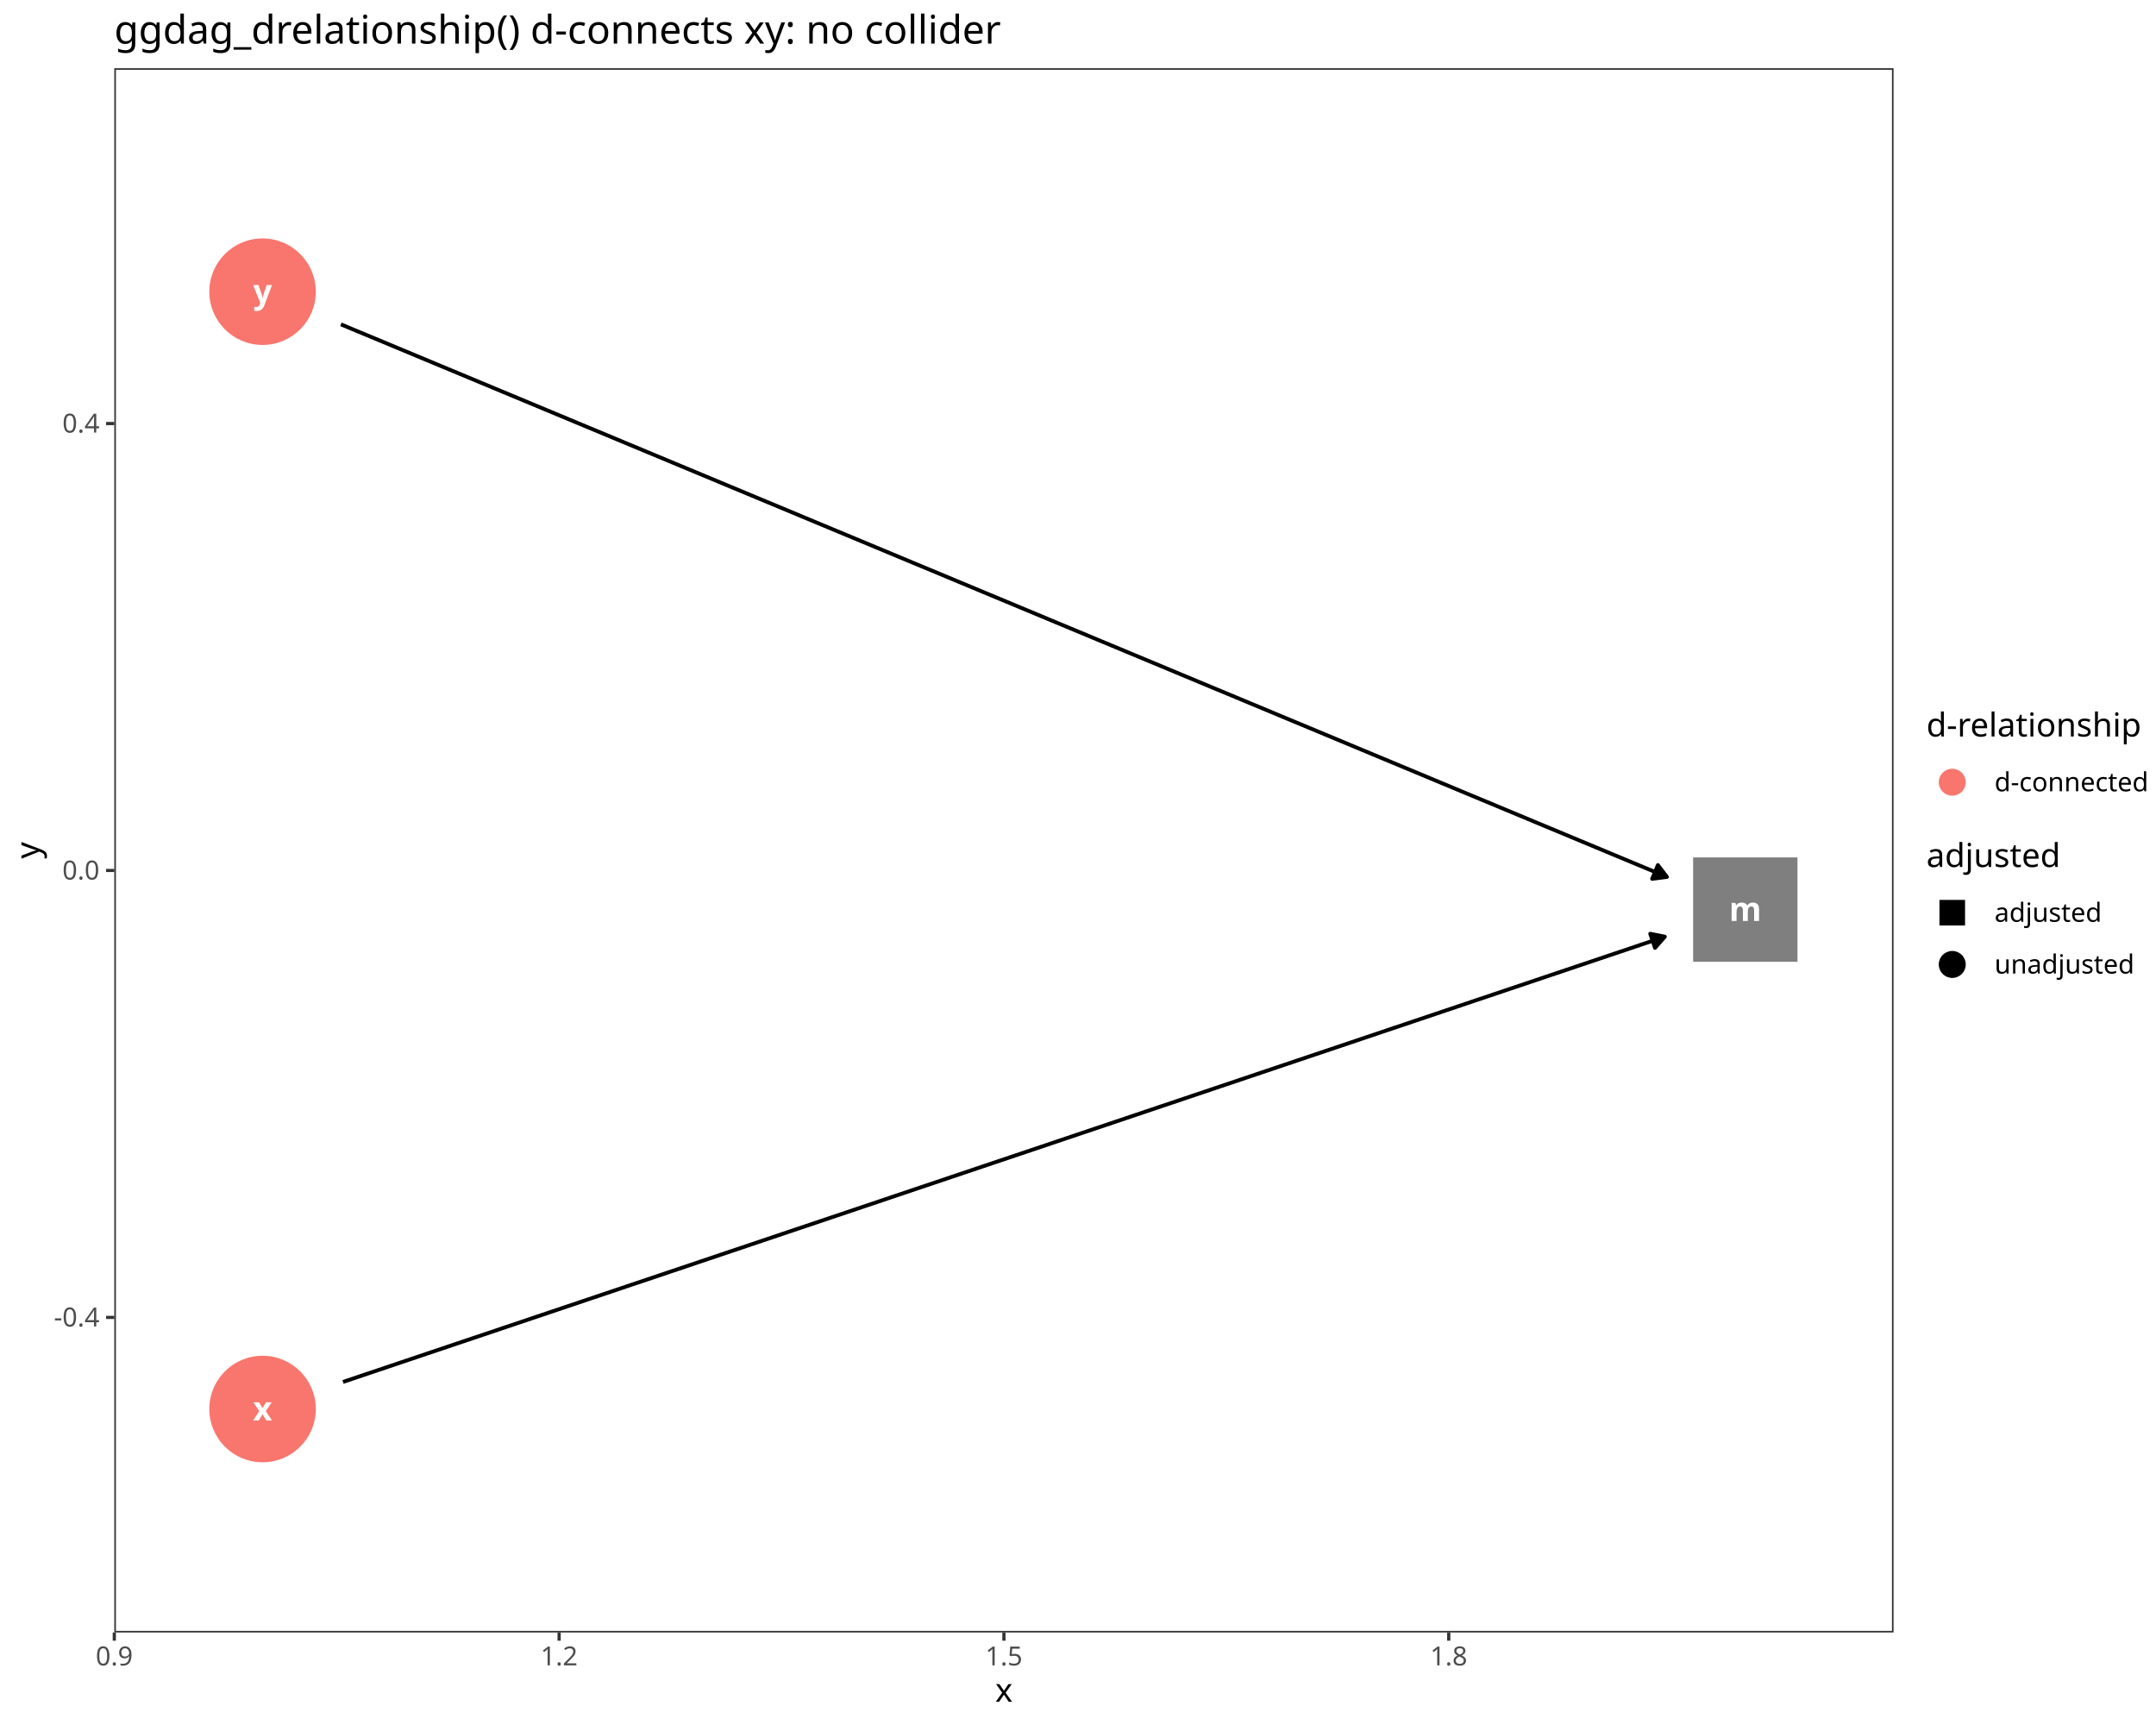
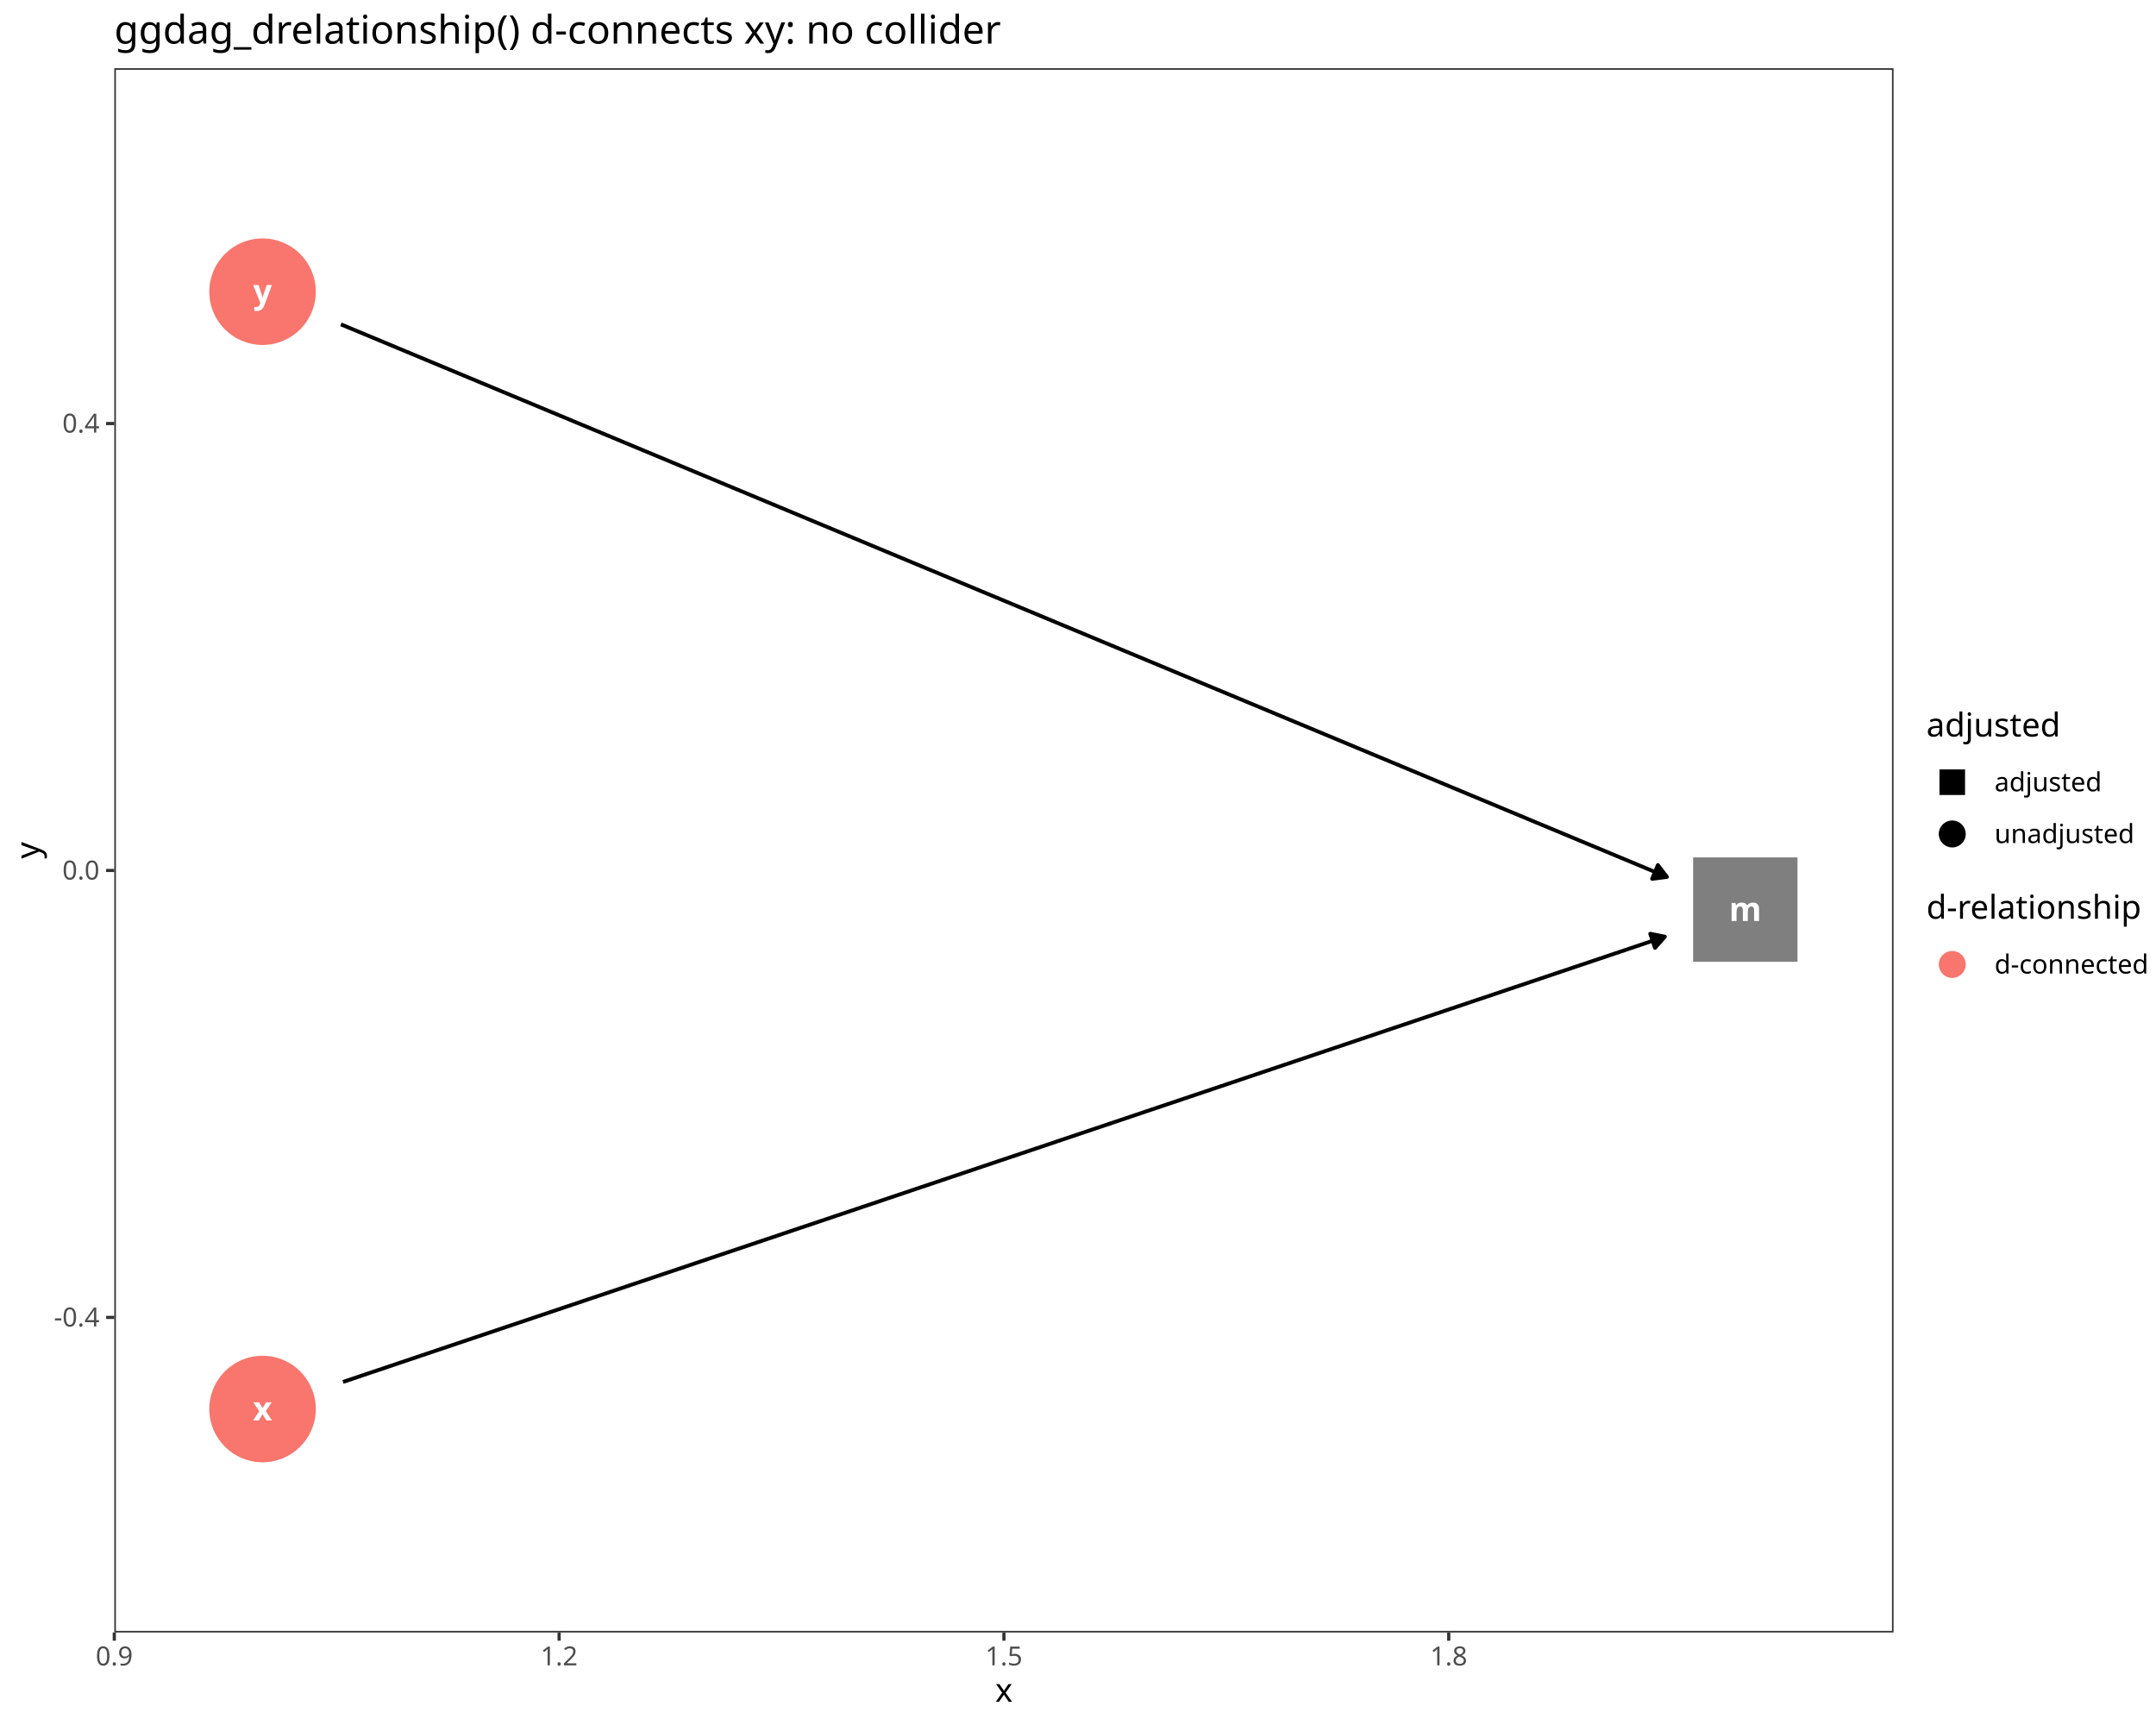
<svg xmlns="http://www.w3.org/2000/svg" class="svglite" data-engine-version="2.0" width="720.00pt" height="576.00pt" viewBox="0 0 720.00 576.00">
  <defs>
    <style type="text/css">
    .svglite line, .svglite polyline, .svglite polygon, .svglite path, .svglite rect, .svglite circle {
      fill: none;
      stroke: #000000;
      stroke-linecap: round;
      stroke-linejoin: round;
      stroke-miterlimit: 10.00;
    }
  </style>
  </defs>
  <rect width="100%" height="100%" style="stroke: none; fill: #FFFFFF;" />
  <defs>
    <clipPath id="cpMC4wMHw3MjAuMDB8MC4wMHw1NzYuMDA=">
      <rect x="0.00" y="0.00" width="720.00" height="576.00" />
    </clipPath>
  </defs>
  <g clip-path="url(#cpMC4wMHw3MjAuMDB8MC4wMHw1NzYuMDA=)">
    <rect x="0.00" y="0.00" width="720.00" height="576.00" style="stroke-width: 1.07; stroke: #FFFFFF; fill: #FFFFFF;" />
  </g>
  <defs>
    <clipPath id="cpMzguMTd8NjMyLjM2fDIyLjc4fDU0NS4xMQ==">
      <rect x="38.17" y="22.78" width="594.19" height="522.33" />
    </clipPath>
  </defs>
  <g clip-path="url(#cpMzguMTd8NjMyLjM2fDIyLjc4fDU0NS4xMQ==)">
    <rect x="38.17" y="22.78" width="594.19" height="522.33" style="stroke-width: 1.07; stroke: none; fill: #FFFFFF;" />
    <polygon points="565.42,321.15 600.27,321.15 600.27,286.30 565.42,286.30 " style="stroke-width: 0.71; stroke: none; fill: #7F7F7F;" />
    <circle cx="87.68" cy="470.49" r="17.43" style="stroke-width: 0.71; stroke: #F8766D; fill: #F8766D;" />
    <circle cx="87.68" cy="97.40" r="17.43" style="stroke-width: 0.71; stroke: #F8766D; fill: #F8766D;" />
    <polyline points="114.55,461.45 117.69,460.39 122.70,458.70 127.70,457.02 132.70,455.33 137.70,453.65 142.70,451.96 147.70,450.28 152.71,448.59 157.71,446.91 162.71,445.23 167.71,443.54 172.71,441.86 177.71,440.17 182.71,438.49 187.72,436.80 192.72,435.12 197.72,433.43 202.72,431.75 207.72,430.06 212.72,428.38 217.73,426.70 222.73,425.01 227.73,423.33 232.73,421.64 237.73,419.96 242.73,418.27 247.74,416.59 252.74,414.90 257.74,413.22 262.74,411.53 267.74,409.85 272.74,408.17 277.75,406.48 282.75,404.80 287.75,403.11 292.75,401.43 297.75,399.74 302.75,398.06 307.75,396.37 312.76,394.69 317.76,393.00 322.76,391.32 327.76,389.63 332.76,387.95 337.76,386.27 342.77,384.58 347.77,382.90 352.77,381.21 357.77,379.53 362.77,377.84 367.77,376.16 372.78,374.47 377.78,372.79 382.78,371.10 387.78,369.42 392.78,367.74 397.78,366.05 402.78,364.37 407.79,362.68 412.79,361.00 417.79,359.31 422.79,357.63 427.79,355.94 432.79,354.26 437.80,352.57 442.80,350.89 447.80,349.21 452.80,347.52 457.80,345.84 462.80,344.15 467.81,342.47 472.81,340.78 477.81,339.10 482.81,337.41 487.81,335.73 492.81,334.04 497.82,332.36 502.82,330.67 507.82,328.99 512.82,327.31 517.82,325.62 522.82,323.94 527.82,322.25 532.83,320.57 537.83,318.88 542.83,317.20 547.83,315.51 552.83,313.83 555.98,312.77 " style="stroke-width: 1.28; stroke-linecap: butt;" />
    <polygon points="552.69,316.51 555.98,312.77 551.10,311.79 " style="stroke-width: 1.28; stroke-linecap: butt; fill: #000000;" />
    <polyline points="113.85,108.30 117.69,109.91 122.70,111.99 127.70,114.07 132.70,116.16 137.70,118.24 142.70,120.33 147.70,122.41 152.71,124.49 157.71,126.58 162.71,128.66 167.71,130.75 172.71,132.83 177.71,134.91 182.71,137.00 187.72,139.08 192.72,141.17 197.72,143.25 202.72,145.33 207.72,147.42 212.72,149.50 217.73,151.59 222.73,153.67 227.73,155.76 232.73,157.84 237.73,159.92 242.73,162.01 247.74,164.09 252.74,166.18 257.74,168.26 262.74,170.34 267.74,172.43 272.74,174.51 277.75,176.60 282.75,178.68 287.75,180.76 292.75,182.85 297.75,184.93 302.75,187.02 307.75,189.10 312.76,191.18 317.76,193.27 322.76,195.35 327.76,197.44 332.76,199.52 337.76,201.60 342.77,203.69 347.77,205.77 352.77,207.86 357.77,209.94 362.77,212.02 367.77,214.11 372.78,216.19 377.78,218.28 382.78,220.36 387.78,222.44 392.78,224.53 397.78,226.61 402.78,228.70 407.79,230.78 412.79,232.86 417.79,234.95 422.79,237.03 427.79,239.12 432.79,241.20 437.80,243.28 442.80,245.37 447.80,247.45 452.80,249.54 457.80,251.62 462.80,253.70 467.81,255.79 472.81,257.87 477.81,259.96 482.81,262.04 487.81,264.13 492.81,266.21 497.82,268.29 502.82,270.38 507.82,272.46 512.82,274.55 517.82,276.63 522.82,278.71 527.82,280.80 532.83,282.88 537.83,284.97 542.83,287.05 547.83,289.13 552.83,291.22 556.68,292.82 " style="stroke-width: 1.28; stroke-linecap: butt;" />
    <polygon points="551.74,293.46 556.68,292.82 553.65,288.86 " style="stroke-width: 1.28; stroke-linecap: butt; fill: #000000;" />
    <text x="582.84" y="307.52" text-anchor="middle" style="font-size: 11.04px; font-weight: bold; fill: #FFFFFF; font-family: sans;" textLength="9.20px" lengthAdjust="spacingAndGlyphs">m</text>
    <text x="87.68" y="474.29" text-anchor="middle" style="font-size: 11.04px; font-weight: bold; fill: #FFFFFF; font-family: sans;" textLength="5.52px" lengthAdjust="spacingAndGlyphs">x</text>
    <text x="87.68" y="101.20" text-anchor="middle" style="font-size: 11.04px; font-weight: bold; fill: #FFFFFF; font-family: sans;" textLength="5.52px" lengthAdjust="spacingAndGlyphs">y</text>
    <rect x="38.17" y="22.78" width="594.19" height="522.33" style="stroke-width: 1.07; stroke: #333333;" />
  </g>
  <g clip-path="url(#cpMC4wMHw3MjAuMDB8MC4wMHw1NzYuMDA=)">
    <text x="33.24" y="442.93" text-anchor="end" style="font-size: 8.80px; fill: #4D4D4D; font-family: sans;" textLength="15.16px" lengthAdjust="spacingAndGlyphs">-0.4</text>
    <text x="33.24" y="293.69" text-anchor="end" style="font-size: 8.80px; fill: #4D4D4D; font-family: sans;" textLength="12.23px" lengthAdjust="spacingAndGlyphs">0.0</text>
    <text x="33.24" y="144.45" text-anchor="end" style="font-size: 8.80px; fill: #4D4D4D; font-family: sans;" textLength="12.23px" lengthAdjust="spacingAndGlyphs">0.4</text>
    <polyline points="35.43,439.90 38.17,439.90 " style="stroke-width: 1.07; stroke: #333333; stroke-linecap: butt;" />
    <polyline points="35.43,290.66 38.17,290.66 " style="stroke-width: 1.07; stroke: #333333; stroke-linecap: butt;" />
    <polyline points="35.43,141.43 38.17,141.43 " style="stroke-width: 1.07; stroke: #333333; stroke-linecap: butt;" />
    <polyline points="38.17,547.85 38.17,545.11 " style="stroke-width: 1.07; stroke: #333333; stroke-linecap: butt;" />
    <polyline points="186.72,547.85 186.72,545.11 " style="stroke-width: 1.07; stroke: #333333; stroke-linecap: butt;" />
    <polyline points="335.26,547.85 335.26,545.11 " style="stroke-width: 1.07; stroke: #333333; stroke-linecap: butt;" />
    <polyline points="483.81,547.85 483.81,545.11 " style="stroke-width: 1.07; stroke: #333333; stroke-linecap: butt;" />
    <text x="38.17" y="556.10" text-anchor="middle" style="font-size: 8.80px; fill: #4D4D4D; font-family: sans;" textLength="12.23px" lengthAdjust="spacingAndGlyphs">0.9</text>
    <text x="186.72" y="556.10" text-anchor="middle" style="font-size: 8.80px; fill: #4D4D4D; font-family: sans;" textLength="12.23px" lengthAdjust="spacingAndGlyphs">1.2</text>
    <text x="335.26" y="556.10" text-anchor="middle" style="font-size: 8.80px; fill: #4D4D4D; font-family: sans;" textLength="12.23px" lengthAdjust="spacingAndGlyphs">1.5</text>
    <text x="483.81" y="556.10" text-anchor="middle" style="font-size: 8.80px; fill: #4D4D4D; font-family: sans;" textLength="12.23px" lengthAdjust="spacingAndGlyphs">1.8</text>
    <text x="335.26" y="568.24" text-anchor="middle" style="font-size: 11.00px; font-family: sans;" textLength="5.50px" lengthAdjust="spacingAndGlyphs">x</text>
    <text transform="translate(13.05,283.95) rotate(-90)" text-anchor="middle" style="font-size: 11.00px; font-family: sans;" textLength="5.50px" lengthAdjust="spacingAndGlyphs">y</text>
-     <rect x="643.32" y="237.22" width="71.20" height="32.61" style="stroke-width: 1.07; stroke: none; fill: #FFFFFF;" />
-     <text x="643.32" y="245.93" style="font-size: 11.00px; font-family: sans;" textLength="66.04px" lengthAdjust="spacingAndGlyphs">d-relationship</text>
+     <rect x="643.32" y="237.22" width="65.82" height="49.89" style="stroke-width: 1.07; stroke: none; fill: #FFFFFF;" />
+     <text x="643.32" y="245.93" style="font-size: 11.00px; font-family: sans;" textLength="41.59px" lengthAdjust="spacingAndGlyphs">adjusted</text>
    <rect x="643.32" y="252.55" width="17.28" height="17.28" style="stroke-width: 1.07; stroke: none; fill: #FFFFFF;" />
-     <circle cx="651.96" cy="261.19" r="4.27" style="stroke-width: 0.47; stroke: #F8766D; fill: #F8766D;" />
-     <text x="666.08" y="264.22" style="font-size: 8.80px; font-family: sans;" textLength="48.44px" lengthAdjust="spacingAndGlyphs">d-connected</text>
-     <rect x="643.32" y="280.79" width="65.82" height="49.89" style="stroke-width: 1.07; stroke: none; fill: #FFFFFF;" />
-     <text x="643.32" y="289.50" style="font-size: 11.00px; font-family: sans;" textLength="41.59px" lengthAdjust="spacingAndGlyphs">adjusted</text>
-     <rect x="643.32" y="296.12" width="17.28" height="17.28" style="stroke-width: 1.07; stroke: none; fill: #FFFFFF;" />
-     <polygon points="647.69,309.03 656.23,309.03 656.23,300.49 647.69,300.49 " style="stroke-width: 0.47; stroke: none; fill: #000000;" />
+     <polygon points="647.69,265.46 656.23,265.46 656.23,256.92 647.69,256.92 " style="stroke-width: 0.47; stroke: none; fill: #000000;" />
+     <rect x="643.32" y="269.83" width="17.28" height="17.28" style="stroke-width: 1.07; stroke: none; fill: #FFFFFF;" />
+     <circle cx="651.96" cy="278.47" r="4.27" style="stroke-width: 0.47; fill: #000000;" />
+     <text x="666.08" y="264.22" style="font-size: 8.80px; font-family: sans;" textLength="33.27px" lengthAdjust="spacingAndGlyphs">adjusted</text>
+     <text x="666.08" y="281.50" style="font-size: 8.80px; font-family: sans;" textLength="43.06px" lengthAdjust="spacingAndGlyphs">unadjusted</text>
+     <rect x="643.32" y="298.07" width="71.20" height="32.61" style="stroke-width: 1.07; stroke: none; fill: #FFFFFF;" />
+     <text x="643.32" y="306.78" style="font-size: 11.00px; font-family: sans;" textLength="66.04px" lengthAdjust="spacingAndGlyphs">d-relationship</text>
    <rect x="643.32" y="313.40" width="17.28" height="17.28" style="stroke-width: 1.07; stroke: none; fill: #FFFFFF;" />
-     <circle cx="651.96" cy="322.04" r="4.27" style="stroke-width: 0.47; fill: #000000;" />
-     <text x="666.08" y="307.79" style="font-size: 8.80px; font-family: sans;" textLength="33.27px" lengthAdjust="spacingAndGlyphs">adjusted</text>
-     <text x="666.08" y="325.07" style="font-size: 8.80px; font-family: sans;" textLength="43.06px" lengthAdjust="spacingAndGlyphs">unadjusted</text>
+     <circle cx="651.96" cy="322.04" r="4.27" style="stroke-width: 0.47; stroke: #F8766D; fill: #F8766D;" />
+     <text x="666.08" y="325.07" style="font-size: 8.80px; font-family: sans;" textLength="48.44px" lengthAdjust="spacingAndGlyphs">d-connected</text>
    <text x="38.17" y="14.56" style="font-size: 13.20px; font-family: sans;" textLength="280.33px" lengthAdjust="spacingAndGlyphs">ggdag_drelationship() d-connects xy: no collider</text>
  </g>
</svg>
